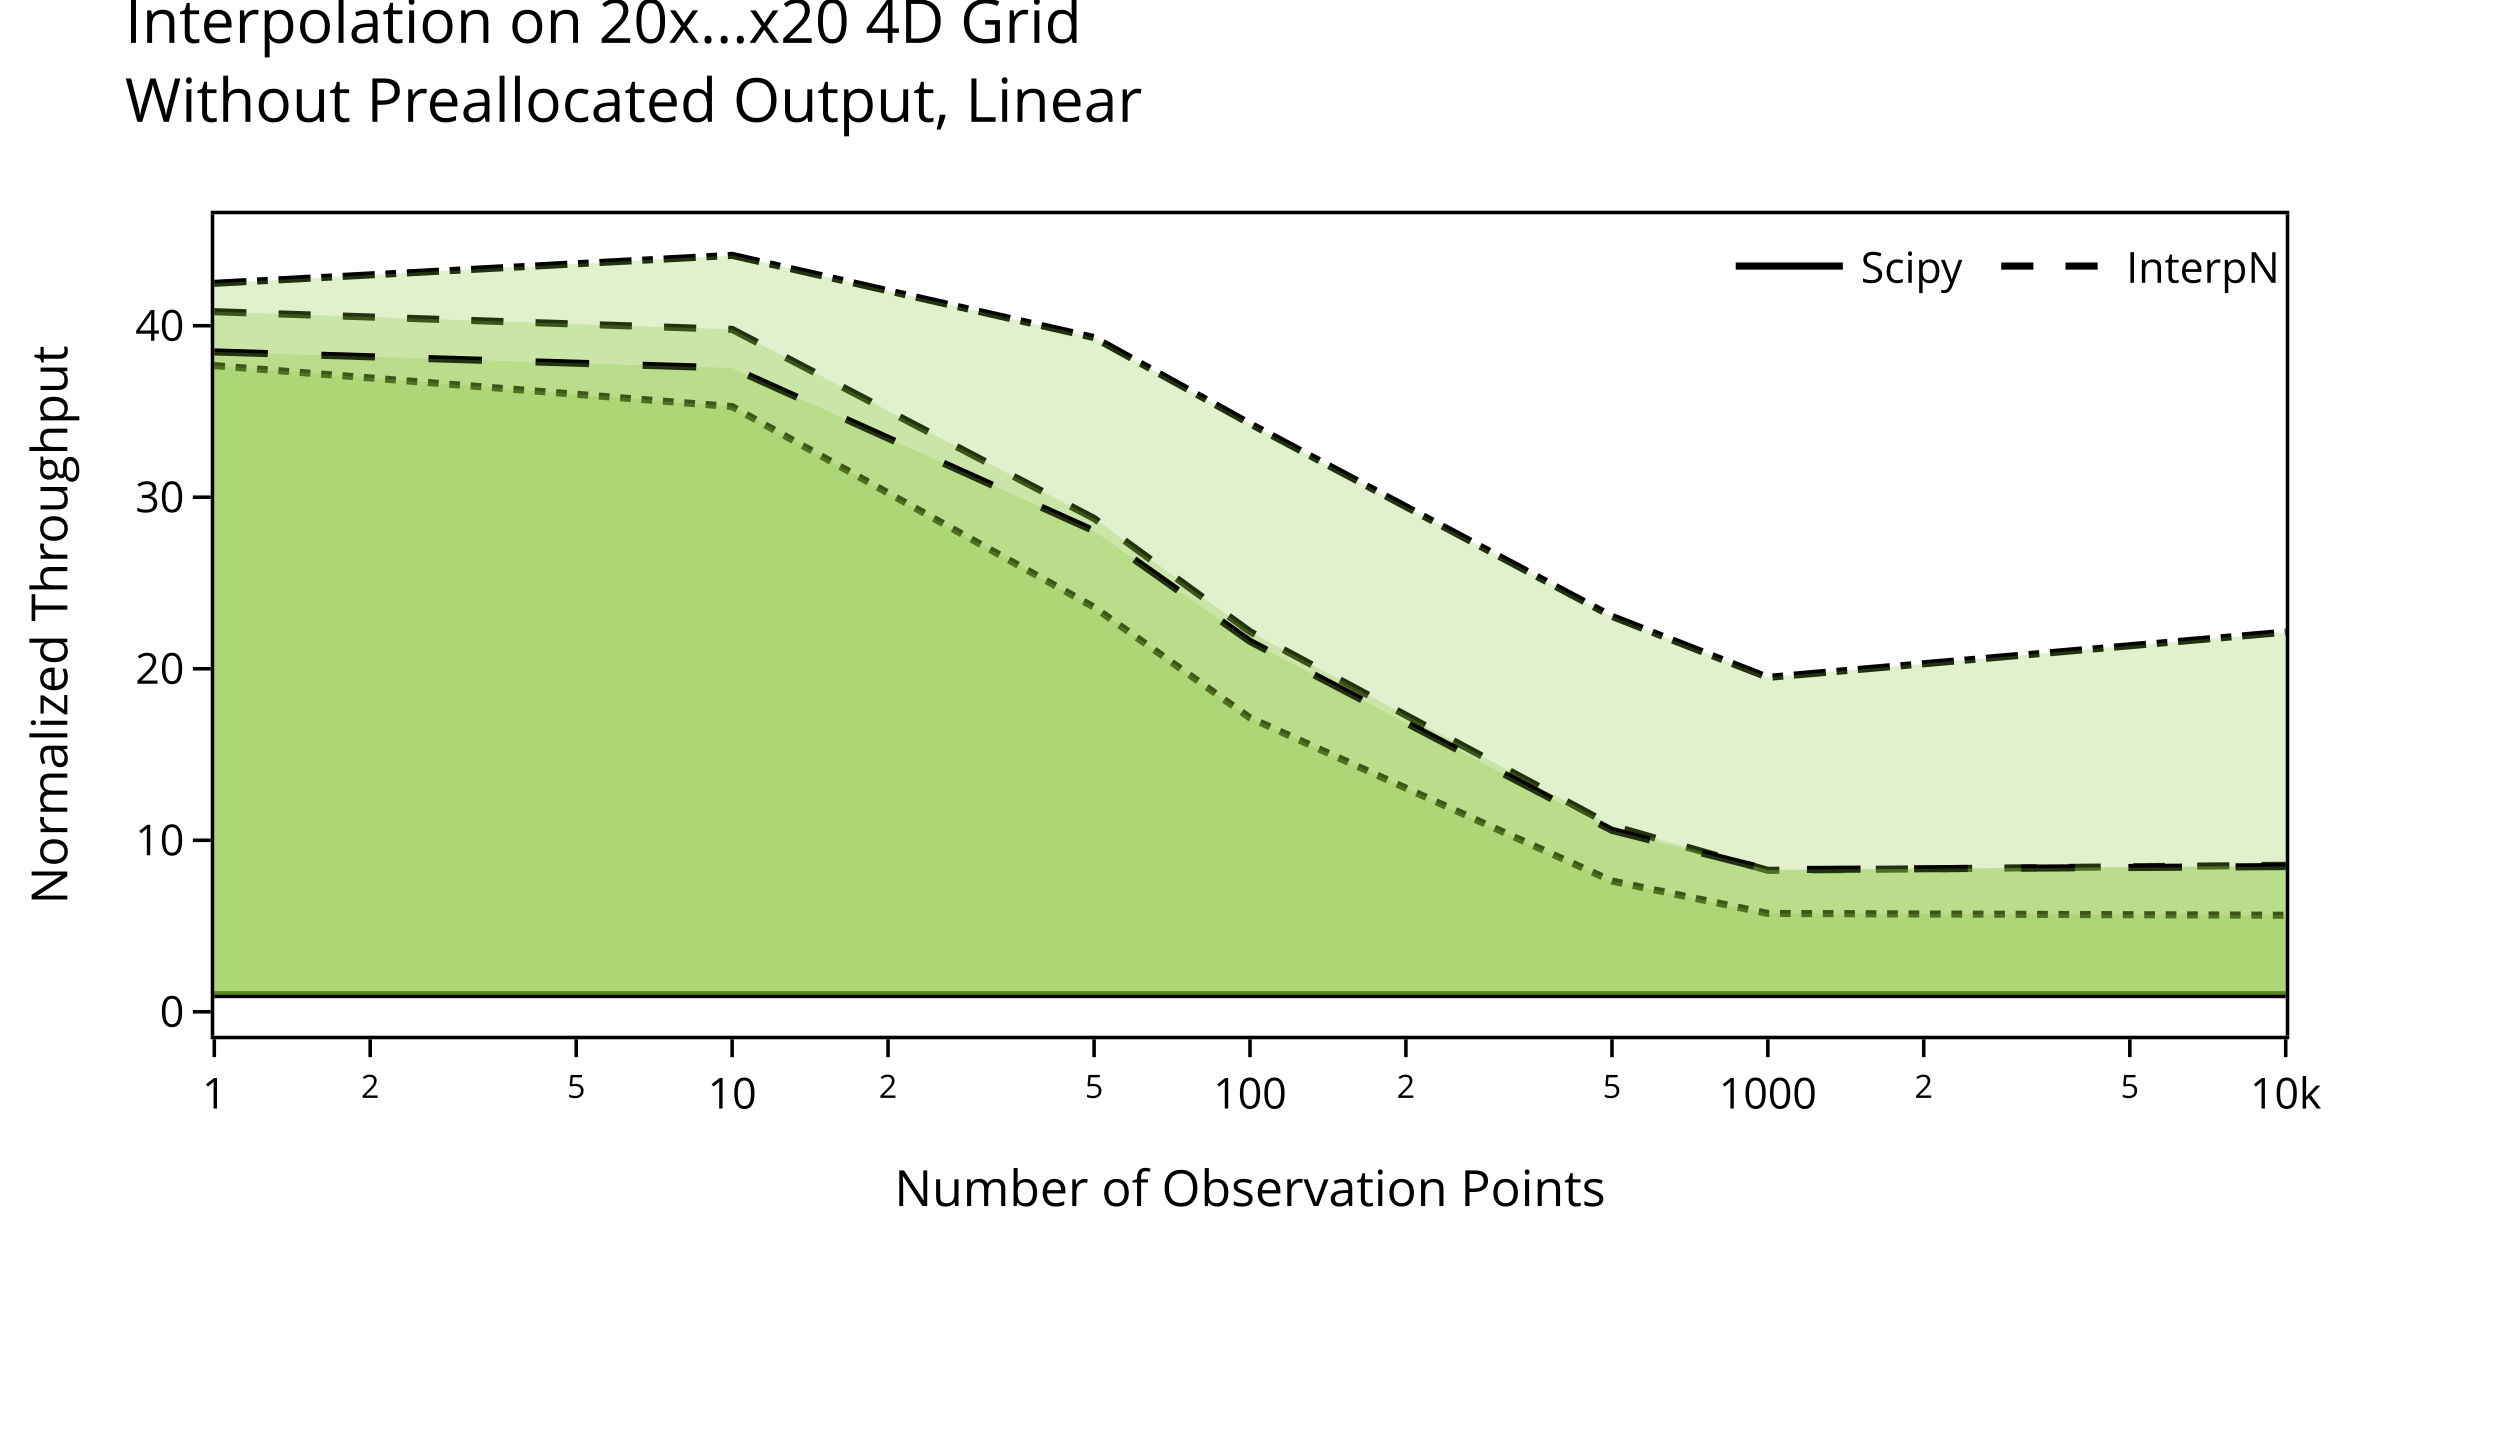
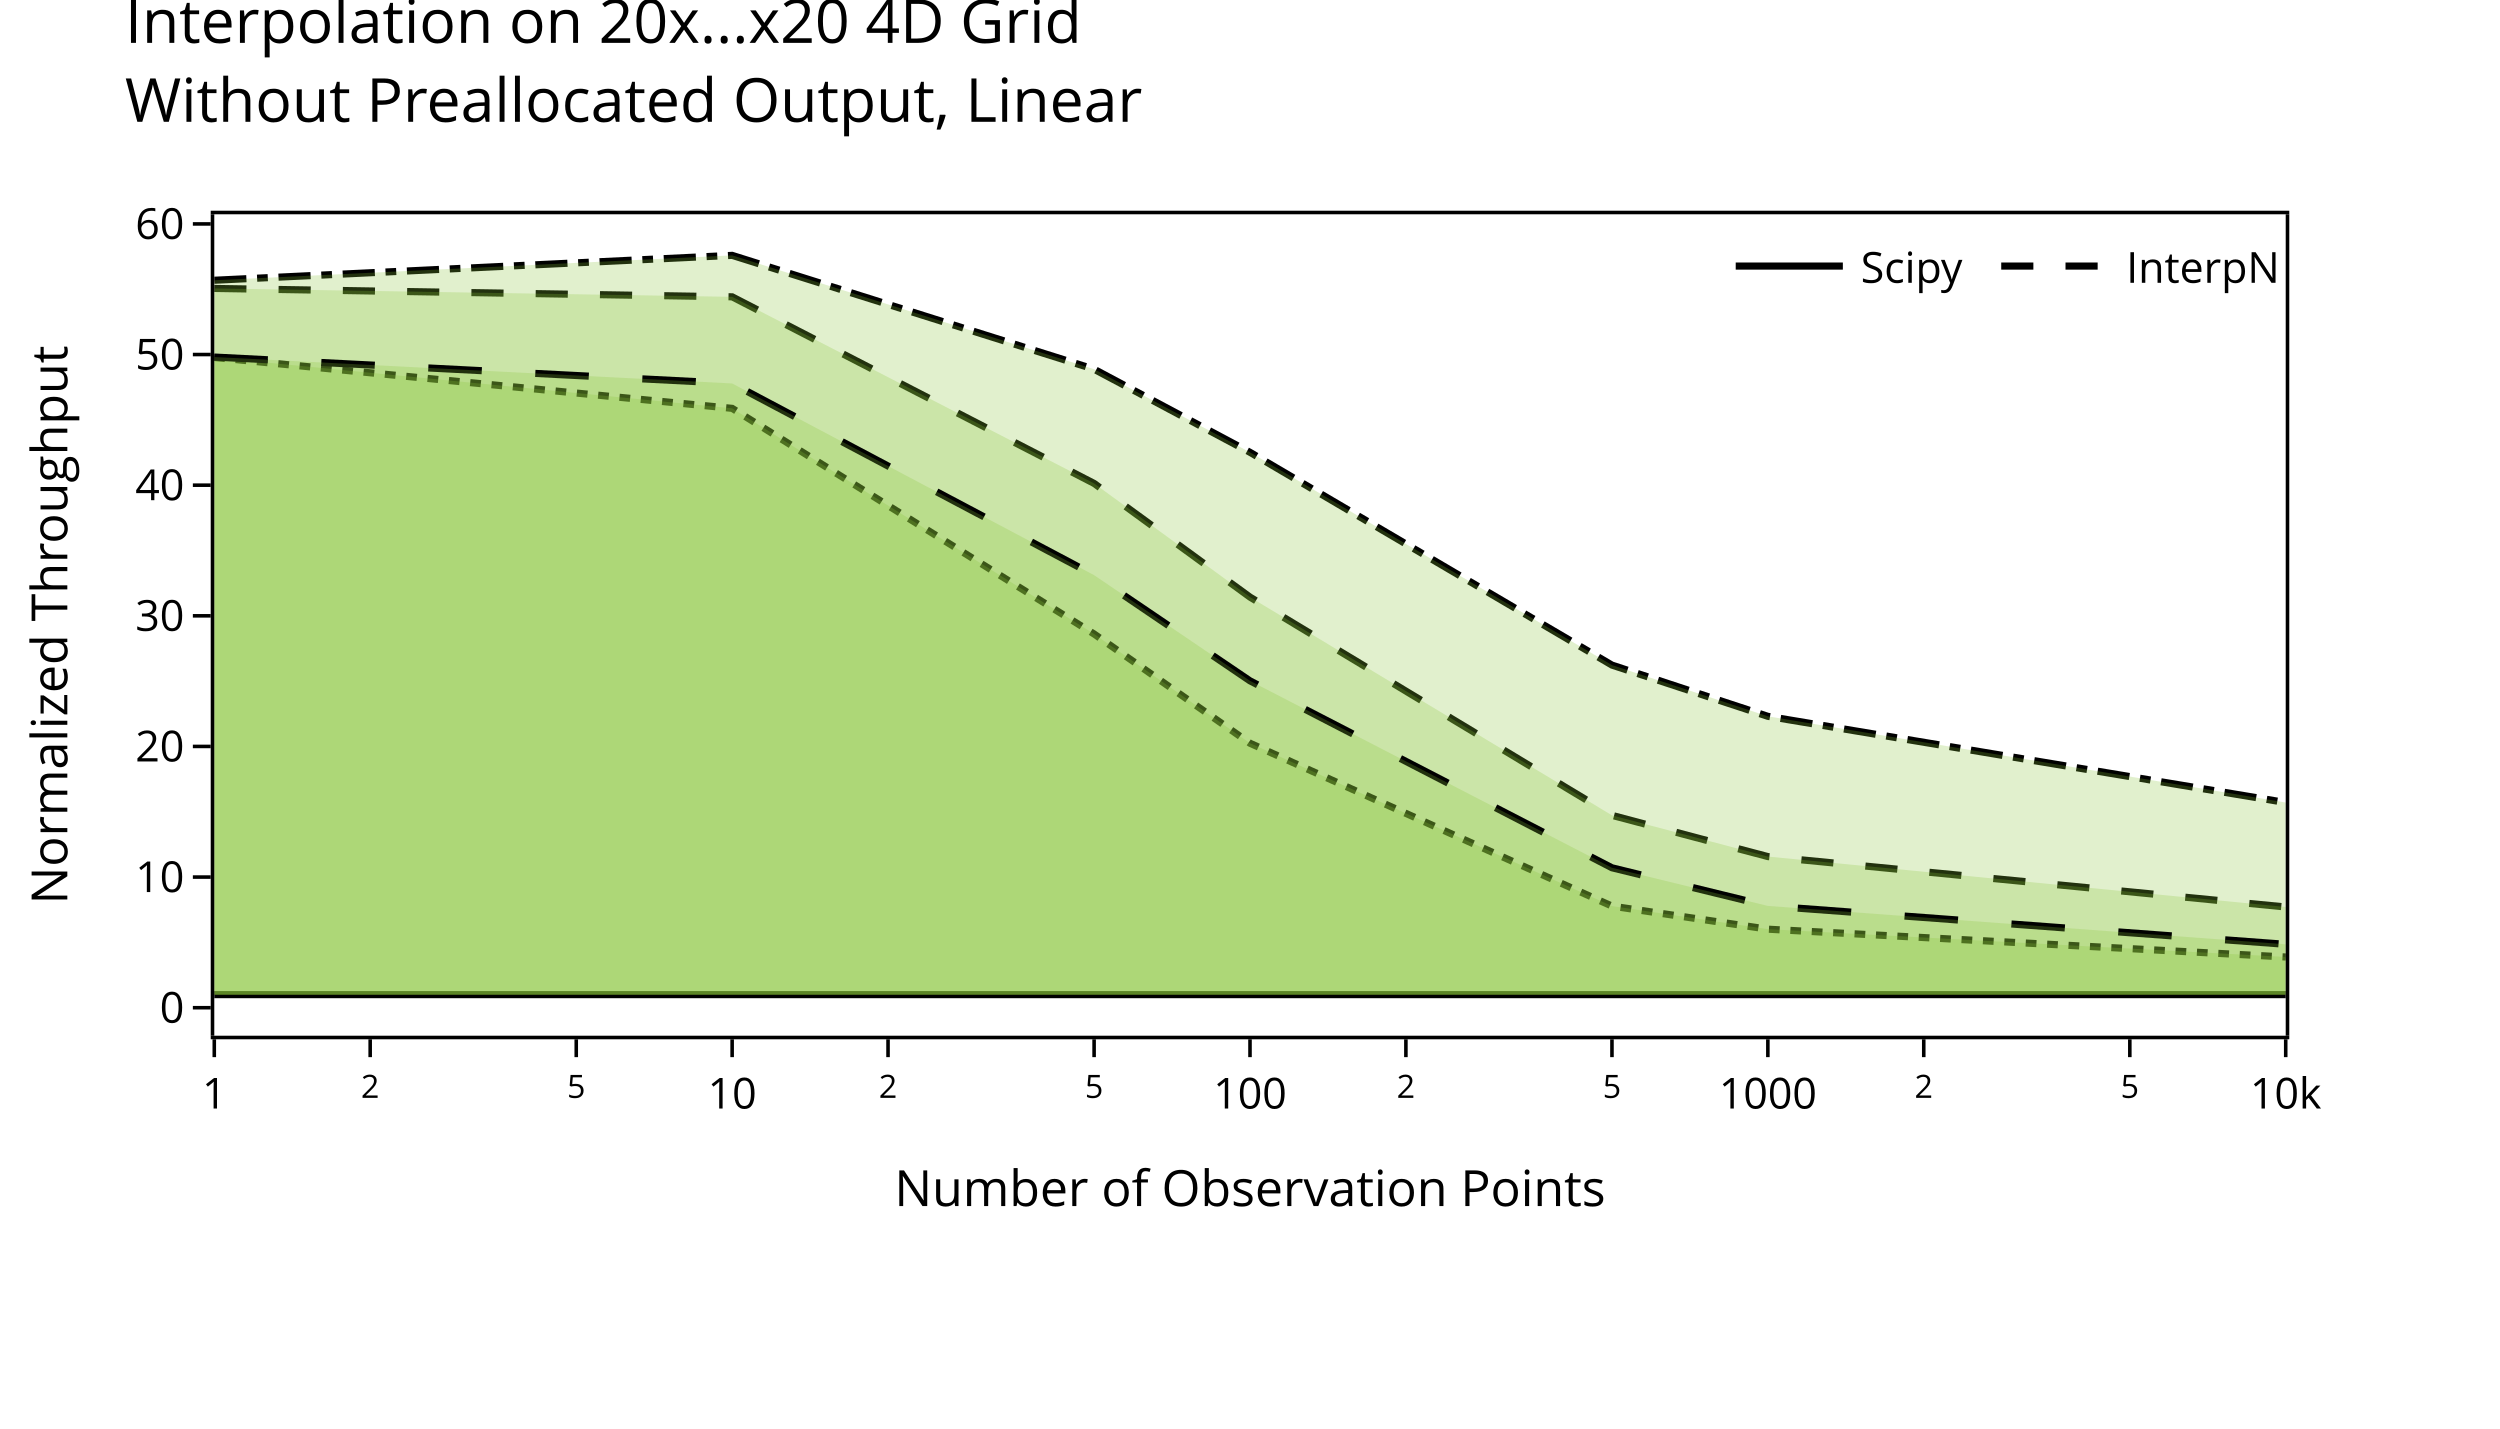
<svg xmlns="http://www.w3.org/2000/svg" class="main-svg" width="700" height="400" style="" viewBox="0 0 700 400">
  <rect x="0" y="0" width="700" height="400" style="fill: rgb(0, 0, 0); fill-opacity: 0;" />
-   <defs id="defs-5e94a9">
+   <defs id="defs-3e128c">
    <g class="clips">
-       <clipPath id="clip5e94a9xyplot" class="plotclip">
+       <clipPath id="clip3e128cxyplot" class="plotclip">
        <rect width="580" height="230" />
      </clipPath>
-       <clipPath class="axesclip" id="clip5e94a9x">
+       <clipPath class="axesclip" id="clip3e128cx">
        <rect x="60" y="0" width="580" height="400" />
      </clipPath>
-       <clipPath class="axesclip" id="clip5e94a9y">
+       <clipPath class="axesclip" id="clip3e128cy">
        <rect x="0" y="60" width="700" height="230" />
      </clipPath>
-       <clipPath class="axesclip" id="clip5e94a9xy">
+       <clipPath class="axesclip" id="clip3e128cxy">
        <rect x="60" y="60" width="580" height="230" />
      </clipPath>
    </g>
    <g class="gradients" />
    <g class="patterns" />
  </defs>
  <g class="bglayer">
    <rect class="bg" x="60" y="60" width="580" height="230" style="fill: rgb(0, 0, 0); fill-opacity: 0; stroke-width: 0;" />
  </g>
  <g class="layer-below">
    <g class="imagelayer" />
    <g class="shapelayer" />
  </g>
  <g class="cartesianlayer">
    <g class="subplot xy">
      <g class="layer-subplot">
        <g class="shapelayer" />
        <g class="imagelayer" />
      </g>
      <g class="minor-gridlayer">
        <g class="x" />
        <g class="y" />
      </g>
      <g class="gridlayer">
        <g class="x" />
        <g class="y" />
      </g>
      <g class="zerolinelayer" />
      <g class="layer-between">
        <g class="shapelayer" />
        <g class="imagelayer" />
      </g>
      <path class="xlines-below" />
      <path class="ylines-below" />
      <g class="overlines-below" />
      <g class="xaxislayer-below" />
      <g class="yaxislayer-below" />
      <g class="overaxes-below" />
      <g class="overplot">
-         <g class="xy" transform="translate(60,60)" clip-path="url(#clip5e94a9xyplot)">
+         <g class="xy" transform="translate(60,60)" clip-path="url(#clip3e128cxyplot)">
          <g class="scatterlayer mlayer">
-             <g class="trace scatter trace727c06" style="stroke-miterlimit: 2; opacity: 1;">
+             <g class="trace scatter trace5253d6" style="stroke-miterlimit: 2; opacity: 1;">
              <g class="fills" />
              <g class="errorbars" />
              <g class="lines">
                <path class="js-line" d="M0,218.5L580,218.5" style="vector-effect: none; fill: none; stroke: rgb(0, 0, 0); stroke-opacity: 1; stroke-width: 2px; opacity: 1;" />
              </g>
              <g class="points" />
              <g class="text" />
            </g>
-             <g class="trace scatter traceca3ccc" style="stroke-miterlimit: 2; opacity: 1;">
-               <g class="fills" />
-               <g class="errorbars" />
-               <g class="lines">
-                 <path class="js-line" d="M0,27.27L145,32.23L246.35,85.17L290,116.87L391.35,171.22L435,183.7L580,182.27" style="vector-effect: none; fill: none; stroke: rgb(0, 0, 0); stroke-opacity: 1; stroke-dasharray: 9px, 9px; stroke-width: 2px; opacity: 1;" />
-               </g>
-               <g class="points" />
-               <g class="text" />
-             </g>
-             <g class="trace scatter trace8b1f60" style="stroke-miterlimit: 2; opacity: 1;">
+             <g class="trace scatter tracebc6a49" style="stroke-miterlimit: 2; opacity: 1;">
+               <g class="fills" />
+               <g class="errorbars" />
+               <g class="lines">
+                 <path class="js-line" d="M0,20.76L145,23.11L246.35,75.36L290,107.19L391.35,168.3L435,179.84L580,193.96" style="vector-effect: none; fill: none; stroke: rgb(0, 0, 0); stroke-opacity: 1; stroke-dasharray: 9px, 9px; stroke-width: 2px; opacity: 1;" />
+               </g>
+               <g class="points" />
+               <g class="text" />
+             </g>
+             <g class="trace scatter trace1265da" style="stroke-miterlimit: 2; opacity: 1;">
              <g class="fills">
                <g>
-                   <path class="js-fill" d="M0,27.27L145,32.23L246.35,85.17L290,116.87L391.35,171.22L435,183.7L580,182.27L580,218.5L435,218.5L0,218.5Z" style="fill: rgb(139, 196, 59); fill-opacity: 0.25; stroke-width: 0;" />
+                   <path class="js-fill" d="M0,20.76L145,23.11L246.35,75.36L290,107.19L391.35,168.3L435,179.84L580,193.96L580,218.5L435,218.5L0,218.5Z" style="fill: rgb(139, 196, 59); fill-opacity: 0.25; stroke-width: 0;" />
                </g>
              </g>
              <g class="errorbars" />
              <g class="lines">
-                 <path class="js-line" d="M0,27.27L145,32.23L246.35,85.17L290,116.87L391.35,171.22L435,183.7L580,182.27L580,218.5L435,218.5L0,218.5" style="vector-effect: none; fill: none; stroke: rgb(0, 204, 150); stroke-opacity: 1; stroke-width: 0px; opacity: 1;" />
-               </g>
-               <g class="points" />
-               <g class="text" />
-             </g>
-             <g class="trace scatter trace2dfa47" style="stroke-miterlimit: 2; opacity: 1;">
-               <g class="fills" />
-               <g class="errorbars" />
-               <g class="lines">
-                 <path class="js-line" d="M0,42.37L145,53.85L246.35,110.02L290,141L391.35,186.69L435,195.76L580,196.27" style="vector-effect: none; fill: none; stroke: rgb(0, 0, 0); stroke-opacity: 1; stroke-dasharray: 3px, 3px; stroke-width: 2px; opacity: 1;" />
-               </g>
-               <g class="points" />
-               <g class="text" />
-             </g>
-             <g class="trace scatter tracee24c08" style="stroke-miterlimit: 2; opacity: 1;">
+                 <path class="js-line" d="M0,20.76L145,23.11L246.35,75.36L290,107.19L391.35,168.3L435,179.84L580,193.96L580,218.5L435,218.5L0,218.5" style="vector-effect: none; fill: none; stroke: rgb(0, 204, 150); stroke-opacity: 1; stroke-width: 0px; opacity: 1;" />
+               </g>
+               <g class="points" />
+               <g class="text" />
+             </g>
+             <g class="trace scatter trace578b6a" style="stroke-miterlimit: 2; opacity: 1;">
+               <g class="fills" />
+               <g class="errorbars" />
+               <g class="lines">
+                 <path class="js-line" d="M0,40.09L145,54.34L246.35,117.52L290,148.11L391.35,193.71L435,200.17L580,207.96" style="vector-effect: none; fill: none; stroke: rgb(0, 0, 0); stroke-opacity: 1; stroke-dasharray: 3px, 3px; stroke-width: 2px; opacity: 1;" />
+               </g>
+               <g class="points" />
+               <g class="text" />
+             </g>
+             <g class="trace scatter trace997919" style="stroke-miterlimit: 2; opacity: 1;">
              <g class="fills">
                <g>
-                   <path class="js-fill" d="M0,42.37L145,53.85L246.35,110.02L290,141L391.35,186.69L435,195.76L580,196.27L580,218.5L435,218.5L0,218.5Z" style="fill: rgb(139, 196, 59); fill-opacity: 0.25; stroke-width: 0;" />
+                   <path class="js-fill" d="M0,40.09L145,54.34L246.35,117.52L290,148.11L391.35,193.71L435,200.17L580,207.96L580,218.5L435,218.5L0,218.5Z" style="fill: rgb(139, 196, 59); fill-opacity: 0.25; stroke-width: 0;" />
                </g>
              </g>
              <g class="errorbars" />
              <g class="lines">
-                 <path class="js-line" d="M0,42.37L145,53.85L246.35,110.02L290,141L391.35,186.69L435,195.76L580,196.27L580,218.5L435,218.5L0,218.5" style="vector-effect: none; fill: none; stroke: rgb(255, 161, 90); stroke-opacity: 1; stroke-width: 0px; opacity: 1;" />
-               </g>
-               <g class="points" />
-               <g class="text" />
-             </g>
-             <g class="trace scatter tracea27041" style="stroke-miterlimit: 2; opacity: 1;">
-               <g class="fills" />
-               <g class="errorbars" />
-               <g class="lines">
-                 <path class="js-line" d="M0,19.33L145,11.5L246.35,34.52L290,58.64L391.35,112.59L435,129.67L580,116.99" style="vector-effect: none; fill: none; stroke: rgb(0, 0, 0); stroke-opacity: 1; stroke-dasharray: 9px, 3px, 3px, 3px; stroke-width: 2px; opacity: 1;" />
-               </g>
-               <g class="points" />
-               <g class="text" />
-             </g>
-             <g class="trace scatter tracee94d43" style="stroke-miterlimit: 2; opacity: 1;">
+                 <path class="js-line" d="M0,40.09L145,54.34L246.35,117.52L290,148.11L391.35,193.71L435,200.17L580,207.96L580,218.5L435,218.5L0,218.5" style="vector-effect: none; fill: none; stroke: rgb(255, 161, 90); stroke-opacity: 1; stroke-width: 0px; opacity: 1;" />
+               </g>
+               <g class="points" />
+               <g class="text" />
+             </g>
+             <g class="trace scatter trace72459f" style="stroke-miterlimit: 2; opacity: 1;">
+               <g class="fills" />
+               <g class="errorbars" />
+               <g class="lines">
+                 <path class="js-line" d="M0,18.47L145,11.5L246.35,43.38L290,66.65L391.35,126.23L435,140.57L580,164.71" style="vector-effect: none; fill: none; stroke: rgb(0, 0, 0); stroke-opacity: 1; stroke-dasharray: 9px, 3px, 3px, 3px; stroke-width: 2px; opacity: 1;" />
+               </g>
+               <g class="points" />
+               <g class="text" />
+             </g>
+             <g class="trace scatter tracec609b1" style="stroke-miterlimit: 2; opacity: 1;">
              <g class="fills">
                <g>
-                   <path class="js-fill" d="M0,19.33L145,11.5L246.35,34.52L290,58.64L391.35,112.59L435,129.67L580,116.99L580,218.5L435,218.5L0,218.5Z" style="fill: rgb(139, 196, 59); fill-opacity: 0.25; stroke-width: 0;" />
+                   <path class="js-fill" d="M0,18.47L145,11.5L246.35,43.38L290,66.65L391.35,126.23L435,140.57L580,164.71L580,218.5L435,218.5L0,218.5Z" style="fill: rgb(139, 196, 59); fill-opacity: 0.25; stroke-width: 0;" />
                </g>
              </g>
              <g class="errorbars" />
              <g class="lines">
-                 <path class="js-line" d="M0,19.33L145,11.5L246.35,34.52L290,58.64L391.35,112.59L435,129.67L580,116.99L580,218.5L435,218.5L0,218.5" style="vector-effect: none; fill: none; stroke: rgb(255, 102, 146); stroke-opacity: 1; stroke-width: 0px; opacity: 1;" />
-               </g>
-               <g class="points" />
-               <g class="text" />
-             </g>
-             <g class="trace scatter tracecad00e" style="stroke-miterlimit: 2; opacity: 1;">
-               <g class="fills" />
-               <g class="errorbars" />
-               <g class="lines">
-                 <path class="js-line" d="M0,38.54L145,43.06L246.35,88.68L290,119.6L391.35,172.51L435,183.51L580,182.64" style="vector-effect: none; fill: none; stroke: rgb(0, 0, 0); stroke-opacity: 1; stroke-dasharray: 15px, 15px; stroke-width: 2px; opacity: 1;" />
-               </g>
-               <g class="points" />
-               <g class="text" />
-             </g>
-             <g class="trace scatter trace174778" style="stroke-miterlimit: 2; opacity: 1;">
+                 <path class="js-line" d="M0,18.47L145,11.5L246.35,43.38L290,66.65L391.35,126.23L435,140.57L580,164.71L580,218.5L435,218.5L0,218.5" style="vector-effect: none; fill: none; stroke: rgb(255, 102, 146); stroke-opacity: 1; stroke-width: 0px; opacity: 1;" />
+               </g>
+               <g class="points" />
+               <g class="text" />
+             </g>
+             <g class="trace scatter trace5da467" style="stroke-miterlimit: 2; opacity: 1;">
+               <g class="fills" />
+               <g class="errorbars" />
+               <g class="lines">
+                 <path class="js-line" d="M0,39.97L145,47.37L246.35,101.05L290,130.64L391.35,182.98L435,193.66L580,204.41" style="vector-effect: none; fill: none; stroke: rgb(0, 0, 0); stroke-opacity: 1; stroke-dasharray: 15px, 15px; stroke-width: 2px; opacity: 1;" />
+               </g>
+               <g class="points" />
+               <g class="text" />
+             </g>
+             <g class="trace scatter trace38a777" style="stroke-miterlimit: 2; opacity: 1;">
              <g class="fills">
                <g>
-                   <path class="js-fill" d="M0,38.54L145,43.06L246.35,88.68L290,119.6L391.35,172.51L435,183.51L580,182.64L580,218.5L435,218.5L0,218.5Z" style="fill: rgb(139, 196, 59); fill-opacity: 0.25; stroke-width: 0;" />
+                   <path class="js-fill" d="M0,39.97L145,47.37L246.35,101.05L290,130.64L391.35,182.98L435,193.66L580,204.41L580,218.5L435,218.5L0,218.5Z" style="fill: rgb(139, 196, 59); fill-opacity: 0.25; stroke-width: 0;" />
                </g>
              </g>
              <g class="errorbars" />
              <g class="lines">
-                 <path class="js-line" d="M0,38.54L145,43.06L246.35,88.68L290,119.6L391.35,172.51L435,183.51L580,182.64L580,218.5L435,218.5L0,218.5" style="vector-effect: none; fill: none; stroke: rgb(255, 151, 255); stroke-opacity: 1; stroke-width: 0px; opacity: 1;" />
+                 <path class="js-line" d="M0,39.97L145,47.37L246.35,101.05L290,130.64L391.35,182.98L435,193.66L580,204.41L580,218.5L435,218.5L0,218.5" style="vector-effect: none; fill: none; stroke: rgb(255, 151, 255); stroke-opacity: 1; stroke-width: 0px; opacity: 1;" />
              </g>
              <g class="points" />
              <g class="text" />
            </g>
          </g>
        </g>
      </g>
      <path class="xlines-above crisp" d="M59,290.5H641M59,59.5H641" style="fill: none; stroke-width: 1px; stroke: rgb(0, 0, 0); stroke-opacity: 1;" />
      <path class="ylines-above crisp" d="M59.5,60V290M640.5,60V290" style="fill: none; stroke-width: 1px; stroke: rgb(0, 0, 0); stroke-opacity: 1;" />
      <g class="overlines-above" />
      <g class="xaxislayer-above">
        <path class="xtick ticks crisp" d="M0,291v5" transform="translate(60,0)" style="stroke: rgb(0, 0, 0); stroke-opacity: 1; stroke-width: 1px;" />
        <path class="xtick ticks crisp" d="M0,291v5" transform="translate(103.65,0)" style="stroke: rgb(0, 0, 0); stroke-opacity: 1; stroke-width: 1px;" />
        <path class="xtick ticks crisp" d="M0,291v5" transform="translate(161.35,0)" style="stroke: rgb(0, 0, 0); stroke-opacity: 1; stroke-width: 1px;" />
        <path class="xtick ticks crisp" d="M0,291v5" transform="translate(205,0)" style="stroke: rgb(0, 0, 0); stroke-opacity: 1; stroke-width: 1px;" />
        <path class="xtick ticks crisp" d="M0,291v5" transform="translate(248.65,0)" style="stroke: rgb(0, 0, 0); stroke-opacity: 1; stroke-width: 1px;" />
        <path class="xtick ticks crisp" d="M0,291v5" transform="translate(306.35,0)" style="stroke: rgb(0, 0, 0); stroke-opacity: 1; stroke-width: 1px;" />
        <path class="xtick ticks crisp" d="M0,291v5" transform="translate(350,0)" style="stroke: rgb(0, 0, 0); stroke-opacity: 1; stroke-width: 1px;" />
        <path class="xtick ticks crisp" d="M0,291v5" transform="translate(393.65,0)" style="stroke: rgb(0, 0, 0); stroke-opacity: 1; stroke-width: 1px;" />
        <path class="xtick ticks crisp" d="M0,291v5" transform="translate(451.35,0)" style="stroke: rgb(0, 0, 0); stroke-opacity: 1; stroke-width: 1px;" />
        <path class="xtick ticks crisp" d="M0,291v5" transform="translate(495,0)" style="stroke: rgb(0, 0, 0); stroke-opacity: 1; stroke-width: 1px;" />
        <path class="xtick ticks crisp" d="M0,291v5" transform="translate(538.65,0)" style="stroke: rgb(0, 0, 0); stroke-opacity: 1; stroke-width: 1px;" />
        <path class="xtick ticks crisp" d="M0,291v5" transform="translate(596.35,0)" style="stroke: rgb(0, 0, 0); stroke-opacity: 1; stroke-width: 1px;" />
        <path class="xtick ticks crisp" d="M0,291v5" transform="translate(640,0)" style="stroke: rgb(0, 0, 0); stroke-opacity: 1; stroke-width: 1px;" />
        <g class="xtick">
          <text text-anchor="middle" x="0" y="310.4" transform="translate(60,0)" style="font-family: 'Open Sans', verdana, arial, sans-serif; font-size: 12px; fill: rgb(0, 0, 0); fill-opacity: 1; white-space: pre; opacity: 1;">1</text>
        </g>
        <g class="xtick">
          <text text-anchor="middle" x="0" y="307.4" style="font-family: 'Open Sans', verdana, arial, sans-serif; font-size: 9px; fill: rgb(0, 0, 0); fill-opacity: 1; white-space: pre; opacity: 1;" transform="translate(103.65,0)">2</text>
        </g>
        <g class="xtick">
          <text text-anchor="middle" x="0" y="307.4" style="font-family: 'Open Sans', verdana, arial, sans-serif; font-size: 9px; fill: rgb(0, 0, 0); fill-opacity: 1; white-space: pre; opacity: 1;" transform="translate(161.35,0)">5</text>
        </g>
        <g class="xtick">
          <text text-anchor="middle" x="0" y="310.4" style="font-family: 'Open Sans', verdana, arial, sans-serif; font-size: 12px; fill: rgb(0, 0, 0); fill-opacity: 1; white-space: pre; opacity: 1;" transform="translate(205,0)">10</text>
        </g>
        <g class="xtick">
          <text text-anchor="middle" x="0" y="307.4" style="font-family: 'Open Sans', verdana, arial, sans-serif; font-size: 9px; fill: rgb(0, 0, 0); fill-opacity: 1; white-space: pre; opacity: 1;" transform="translate(248.65,0)">2</text>
        </g>
        <g class="xtick">
          <text text-anchor="middle" x="0" y="307.4" style="font-family: 'Open Sans', verdana, arial, sans-serif; font-size: 9px; fill: rgb(0, 0, 0); fill-opacity: 1; white-space: pre; opacity: 1;" transform="translate(306.35,0)">5</text>
        </g>
        <g class="xtick">
          <text text-anchor="middle" x="0" y="310.4" style="font-family: 'Open Sans', verdana, arial, sans-serif; font-size: 12px; fill: rgb(0, 0, 0); fill-opacity: 1; white-space: pre; opacity: 1;" transform="translate(350,0)">100</text>
        </g>
        <g class="xtick">
          <text text-anchor="middle" x="0" y="307.4" style="font-family: 'Open Sans', verdana, arial, sans-serif; font-size: 9px; fill: rgb(0, 0, 0); fill-opacity: 1; white-space: pre; opacity: 1;" transform="translate(393.65,0)">2</text>
        </g>
        <g class="xtick">
          <text text-anchor="middle" x="0" y="307.4" style="font-family: 'Open Sans', verdana, arial, sans-serif; font-size: 9px; fill: rgb(0, 0, 0); fill-opacity: 1; white-space: pre; opacity: 1;" transform="translate(451.35,0)">5</text>
        </g>
        <g class="xtick">
          <text text-anchor="middle" x="0" y="310.4" style="font-family: 'Open Sans', verdana, arial, sans-serif; font-size: 12px; fill: rgb(0, 0, 0); fill-opacity: 1; white-space: pre; opacity: 1;" transform="translate(495,0)">1000</text>
        </g>
        <g class="xtick">
          <text text-anchor="middle" x="0" y="307.4" style="font-family: 'Open Sans', verdana, arial, sans-serif; font-size: 9px; fill: rgb(0, 0, 0); fill-opacity: 1; white-space: pre; opacity: 1;" transform="translate(538.65,0)">2</text>
        </g>
        <g class="xtick">
          <text text-anchor="middle" x="0" y="307.4" style="font-family: 'Open Sans', verdana, arial, sans-serif; font-size: 9px; fill: rgb(0, 0, 0); fill-opacity: 1; white-space: pre; opacity: 1;" transform="translate(596.35,0)">5</text>
        </g>
        <g class="xtick">
          <text text-anchor="middle" x="0" y="310.4" style="font-family: 'Open Sans', verdana, arial, sans-serif; font-size: 12px; fill: rgb(0, 0, 0); fill-opacity: 1; white-space: pre; opacity: 1;" transform="translate(640,0)">10k</text>
        </g>
      </g>
      <g class="yaxislayer-above">
-         <path class="ytick ticks crisp" d="M59,0h-5" transform="translate(0,283.3)" style="stroke: rgb(0, 0, 0); stroke-opacity: 1; stroke-width: 1px;" />
-         <path class="ytick ticks crisp" d="M59,0h-5" transform="translate(0,235.28)" style="stroke: rgb(0, 0, 0); stroke-opacity: 1; stroke-width: 1px;" />
-         <path class="ytick ticks crisp" d="M59,0h-5" transform="translate(0,187.25)" style="stroke: rgb(0, 0, 0); stroke-opacity: 1; stroke-width: 1px;" />
-         <path class="ytick ticks crisp" d="M59,0h-5" transform="translate(0,139.22)" style="stroke: rgb(0, 0, 0); stroke-opacity: 1; stroke-width: 1px;" />
-         <path class="ytick ticks crisp" d="M59,0h-5" transform="translate(0,91.2)" style="stroke: rgb(0, 0, 0); stroke-opacity: 1; stroke-width: 1px;" />
-         <g class="ytick">
-           <text text-anchor="end" x="51.6" y="4.2" transform="translate(0,283.3)" style="font-family: 'Open Sans', verdana, arial, sans-serif; font-size: 12px; fill: rgb(0, 0, 0); fill-opacity: 1; white-space: pre; opacity: 1;">0</text>
-         </g>
-         <g class="ytick">
-           <text text-anchor="end" x="51.6" y="4.2" style="font-family: 'Open Sans', verdana, arial, sans-serif; font-size: 12px; fill: rgb(0, 0, 0); fill-opacity: 1; white-space: pre; opacity: 1;" transform="translate(0,235.28)">10</text>
-         </g>
-         <g class="ytick">
-           <text text-anchor="end" x="51.6" y="4.2" style="font-family: 'Open Sans', verdana, arial, sans-serif; font-size: 12px; fill: rgb(0, 0, 0); fill-opacity: 1; white-space: pre; opacity: 1;" transform="translate(0,187.25)">20</text>
-         </g>
-         <g class="ytick">
-           <text text-anchor="end" x="51.6" y="4.2" style="font-family: 'Open Sans', verdana, arial, sans-serif; font-size: 12px; fill: rgb(0, 0, 0); fill-opacity: 1; white-space: pre; opacity: 1;" transform="translate(0,139.22)">30</text>
-         </g>
-         <g class="ytick">
-           <text text-anchor="end" x="51.6" y="4.2" style="font-family: 'Open Sans', verdana, arial, sans-serif; font-size: 12px; fill: rgb(0, 0, 0); fill-opacity: 1; white-space: pre; opacity: 1;" transform="translate(0,91.2)">40</text>
+         <path class="ytick ticks crisp" d="M59,0h-5" transform="translate(0,282.16)" style="stroke: rgb(0, 0, 0); stroke-opacity: 1; stroke-width: 1px;" />
+         <path class="ytick ticks crisp" d="M59,0h-5" transform="translate(0,245.58)" style="stroke: rgb(0, 0, 0); stroke-opacity: 1; stroke-width: 1px;" />
+         <path class="ytick ticks crisp" d="M59,0h-5" transform="translate(0,209)" style="stroke: rgb(0, 0, 0); stroke-opacity: 1; stroke-width: 1px;" />
+         <path class="ytick ticks crisp" d="M59,0h-5" transform="translate(0,172.43)" style="stroke: rgb(0, 0, 0); stroke-opacity: 1; stroke-width: 1px;" />
+         <path class="ytick ticks crisp" d="M59,0h-5" transform="translate(0,135.85)" style="stroke: rgb(0, 0, 0); stroke-opacity: 1; stroke-width: 1px;" />
+         <path class="ytick ticks crisp" d="M59,0h-5" transform="translate(0,99.27)" style="stroke: rgb(0, 0, 0); stroke-opacity: 1; stroke-width: 1px;" />
+         <path class="ytick ticks crisp" d="M59,0h-5" transform="translate(0,62.7)" style="stroke: rgb(0, 0, 0); stroke-opacity: 1; stroke-width: 1px;" />
+         <g class="ytick">
+           <text text-anchor="end" x="51.6" y="4.2" transform="translate(0,282.16)" style="font-family: 'Open Sans', verdana, arial, sans-serif; font-size: 12px; fill: rgb(0, 0, 0); fill-opacity: 1; white-space: pre; opacity: 1;">0</text>
+         </g>
+         <g class="ytick">
+           <text text-anchor="end" x="51.6" y="4.2" style="font-family: 'Open Sans', verdana, arial, sans-serif; font-size: 12px; fill: rgb(0, 0, 0); fill-opacity: 1; white-space: pre; opacity: 1;" transform="translate(0,245.58)">10</text>
+         </g>
+         <g class="ytick">
+           <text text-anchor="end" x="51.6" y="4.2" style="font-family: 'Open Sans', verdana, arial, sans-serif; font-size: 12px; fill: rgb(0, 0, 0); fill-opacity: 1; white-space: pre; opacity: 1;" transform="translate(0,209)">20</text>
+         </g>
+         <g class="ytick">
+           <text text-anchor="end" x="51.6" y="4.2" style="font-family: 'Open Sans', verdana, arial, sans-serif; font-size: 12px; fill: rgb(0, 0, 0); fill-opacity: 1; white-space: pre; opacity: 1;" transform="translate(0,172.43)">30</text>
+         </g>
+         <g class="ytick">
+           <text text-anchor="end" x="51.6" y="4.2" style="font-family: 'Open Sans', verdana, arial, sans-serif; font-size: 12px; fill: rgb(0, 0, 0); fill-opacity: 1; white-space: pre; opacity: 1;" transform="translate(0,135.85)">40</text>
+         </g>
+         <g class="ytick">
+           <text text-anchor="end" x="51.6" y="4.2" style="font-family: 'Open Sans', verdana, arial, sans-serif; font-size: 12px; fill: rgb(0, 0, 0); fill-opacity: 1; white-space: pre; opacity: 1;" transform="translate(0,99.27)">50</text>
+         </g>
+         <g class="ytick">
+           <text text-anchor="end" x="51.6" y="4.2" style="font-family: 'Open Sans', verdana, arial, sans-serif; font-size: 12px; fill: rgb(0, 0, 0); fill-opacity: 1; white-space: pre; opacity: 1;" transform="translate(0,62.7)">60</text>
        </g>
      </g>
      <g class="overaxes-above" />
    </g>
  </g>
  <g class="polarlayer" />
  <g class="smithlayer" />
  <g class="ternarylayer" />
  <g class="geolayer" />
  <g class="funnelarealayer" />
  <g class="pielayer" />
  <g class="iciclelayer" />
  <g class="treemaplayer" />
  <g class="sunburstlayer" />
  <g class="glimages" />
-   <defs id="topdefs-5e94a9">
+   <defs id="topdefs-3e128c">
    <g class="clips" />
-     <clipPath id="legend5e94a9">
+     <clipPath id="legend3e128c">
      <rect width="159" height="29" x="0" y="0" />
    </clipPath>
  </defs>
  <g class="layer-above">
    <g class="imagelayer" />
    <g class="shapelayer" />
  </g>
  <g class="infolayer">
    <g class="legend" pointer-events="all" transform="translate(481,60)">
      <rect class="bg" shape-rendering="crispEdges" width="159" height="29" x="0" y="0" style="stroke: rgb(68, 68, 68); stroke-opacity: 1; fill: rgb(0, 0, 0); fill-opacity: 0; stroke-width: 0px;" />
-       <g class="scrollbox" transform="" clip-path="url(#legend5e94a9)">
+       <g class="scrollbox" transform="" clip-path="url(#legend3e128c)">
        <g class="groups">
          <g class="traces" transform="translate(0,14.5)" style="opacity: 1;">
            <text class="legendtext" text-anchor="start" x="40" y="4.68" style="font-family: 'Open Sans', verdana, arial, sans-serif; font-size: 12px; fill: rgb(0, 0, 0); fill-opacity: 1; white-space: pre;">Scipy</text>
            <g class="layers" style="opacity: 1;">
              <g class="legendfill" />
              <g class="legendlines">
                <path class="js-line" d="M5,0h30" style="fill: none; stroke: rgb(0, 0, 0); stroke-opacity: 1; stroke-width: 2px;" />
              </g>
              <g class="legendsymbols">
                <g class="legendpoints" />
              </g>
            </g>
            <rect class="legendtoggle" x="0" y="-9.5" width="71.844" height="19" style="fill: rgb(0, 0, 0); fill-opacity: 0;" />
          </g>
          <g class="traces" transform="translate(74.34375,14.5)" style="opacity: 1;">
            <text class="legendtext" text-anchor="start" x="40" y="4.68" style="font-family: 'Open Sans', verdana, arial, sans-serif; font-size: 12px; fill: rgb(0, 0, 0); fill-opacity: 1; white-space: pre;">InterpN</text>
            <g class="layers" style="opacity: 1;">
              <g class="legendfill" />
              <g class="legendlines">
                <path class="js-line" d="M5,0h30" style="fill: none; stroke: rgb(0, 0, 0); stroke-opacity: 1; stroke-dasharray: 9px, 9px; stroke-width: 2px;" />
              </g>
              <g class="legendsymbols">
                <g class="legendpoints" />
              </g>
            </g>
            <rect class="legendtoggle" x="0" y="-9.5" width="81.859" height="19" style="fill: rgb(0, 0, 0); fill-opacity: 0;" />
          </g>
        </g>
      </g>
      <rect class="scrollbar" rx="20" ry="3" width="0" height="0" x="0" y="0" style="fill: rgb(128, 139, 164); fill-opacity: 1;" />
    </g>
    <g class="g-gtitle">
      <text class="gtitle" x="35" y="12" text-anchor="start" dy="0.7em" style="opacity: 1; font-family: 'Open Sans', verdana, arial, sans-serif; font-size: 17px; fill: rgb(0, 0, 0); fill-opacity: 1; white-space: pre;">
        <tspan class="line" dy="0em" x="35" y="12">Interpolation on 20x...x20 4D Grid</tspan>
        <tspan class="line" dy="1.3em" x="35" y="12">Without Preallocated Output, Linear</tspan>
      </text>
    </g>
    <g class="g-xtitle">
      <text class="xtitle" x="350" y="337.706" text-anchor="middle" style="opacity: 1; font-family: 'Open Sans', verdana, arial, sans-serif; font-size: 14px; fill: rgb(0, 0, 0); fill-opacity: 1; white-space: pre;">Number of Observation Points</text>
    </g>
    <g class="g-ytitle">
      <text class="ytitle" transform="rotate(-90,18.85,175)" x="18.85" y="175" text-anchor="middle" style="opacity: 1; font-family: 'Open Sans', verdana, arial, sans-serif; font-size: 14px; fill: rgb(0, 0, 0); fill-opacity: 1; white-space: pre;">Normalized Throughput</text>
    </g>
  </g>
</svg>
